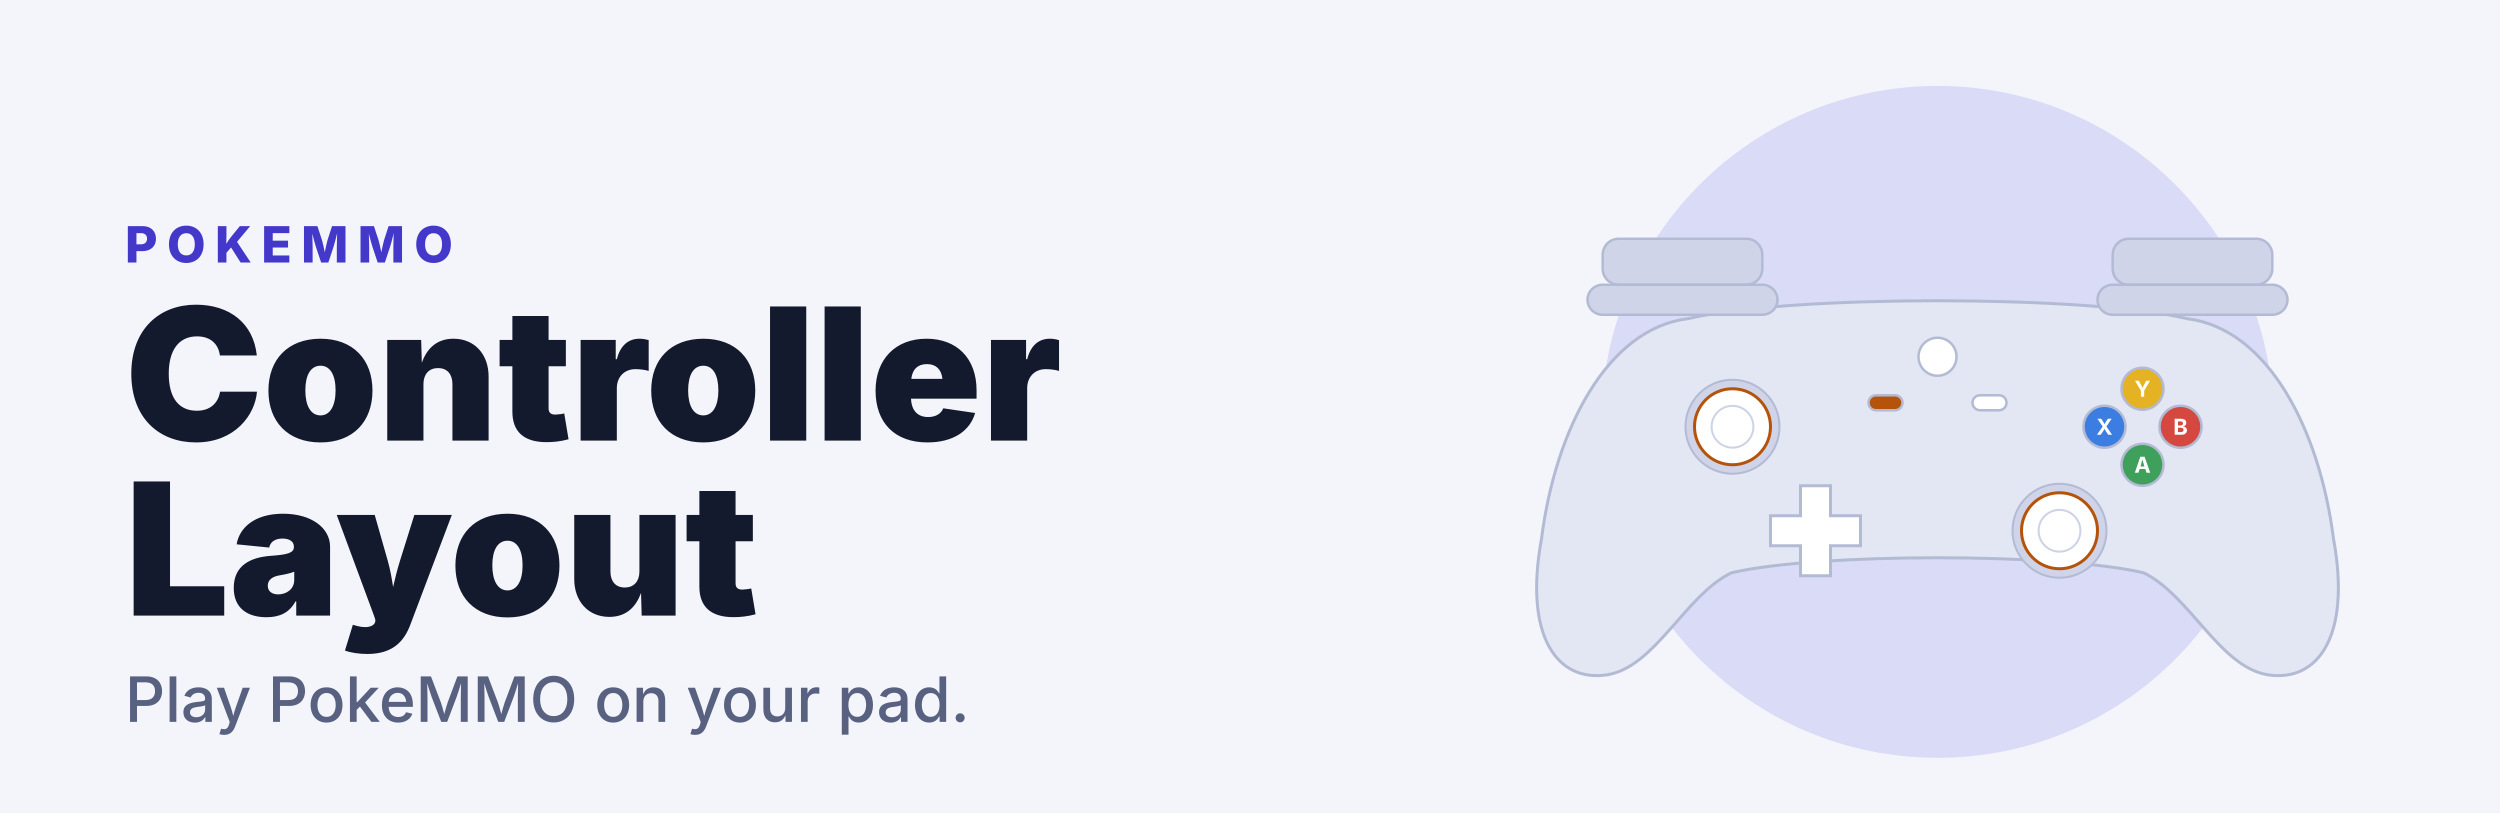
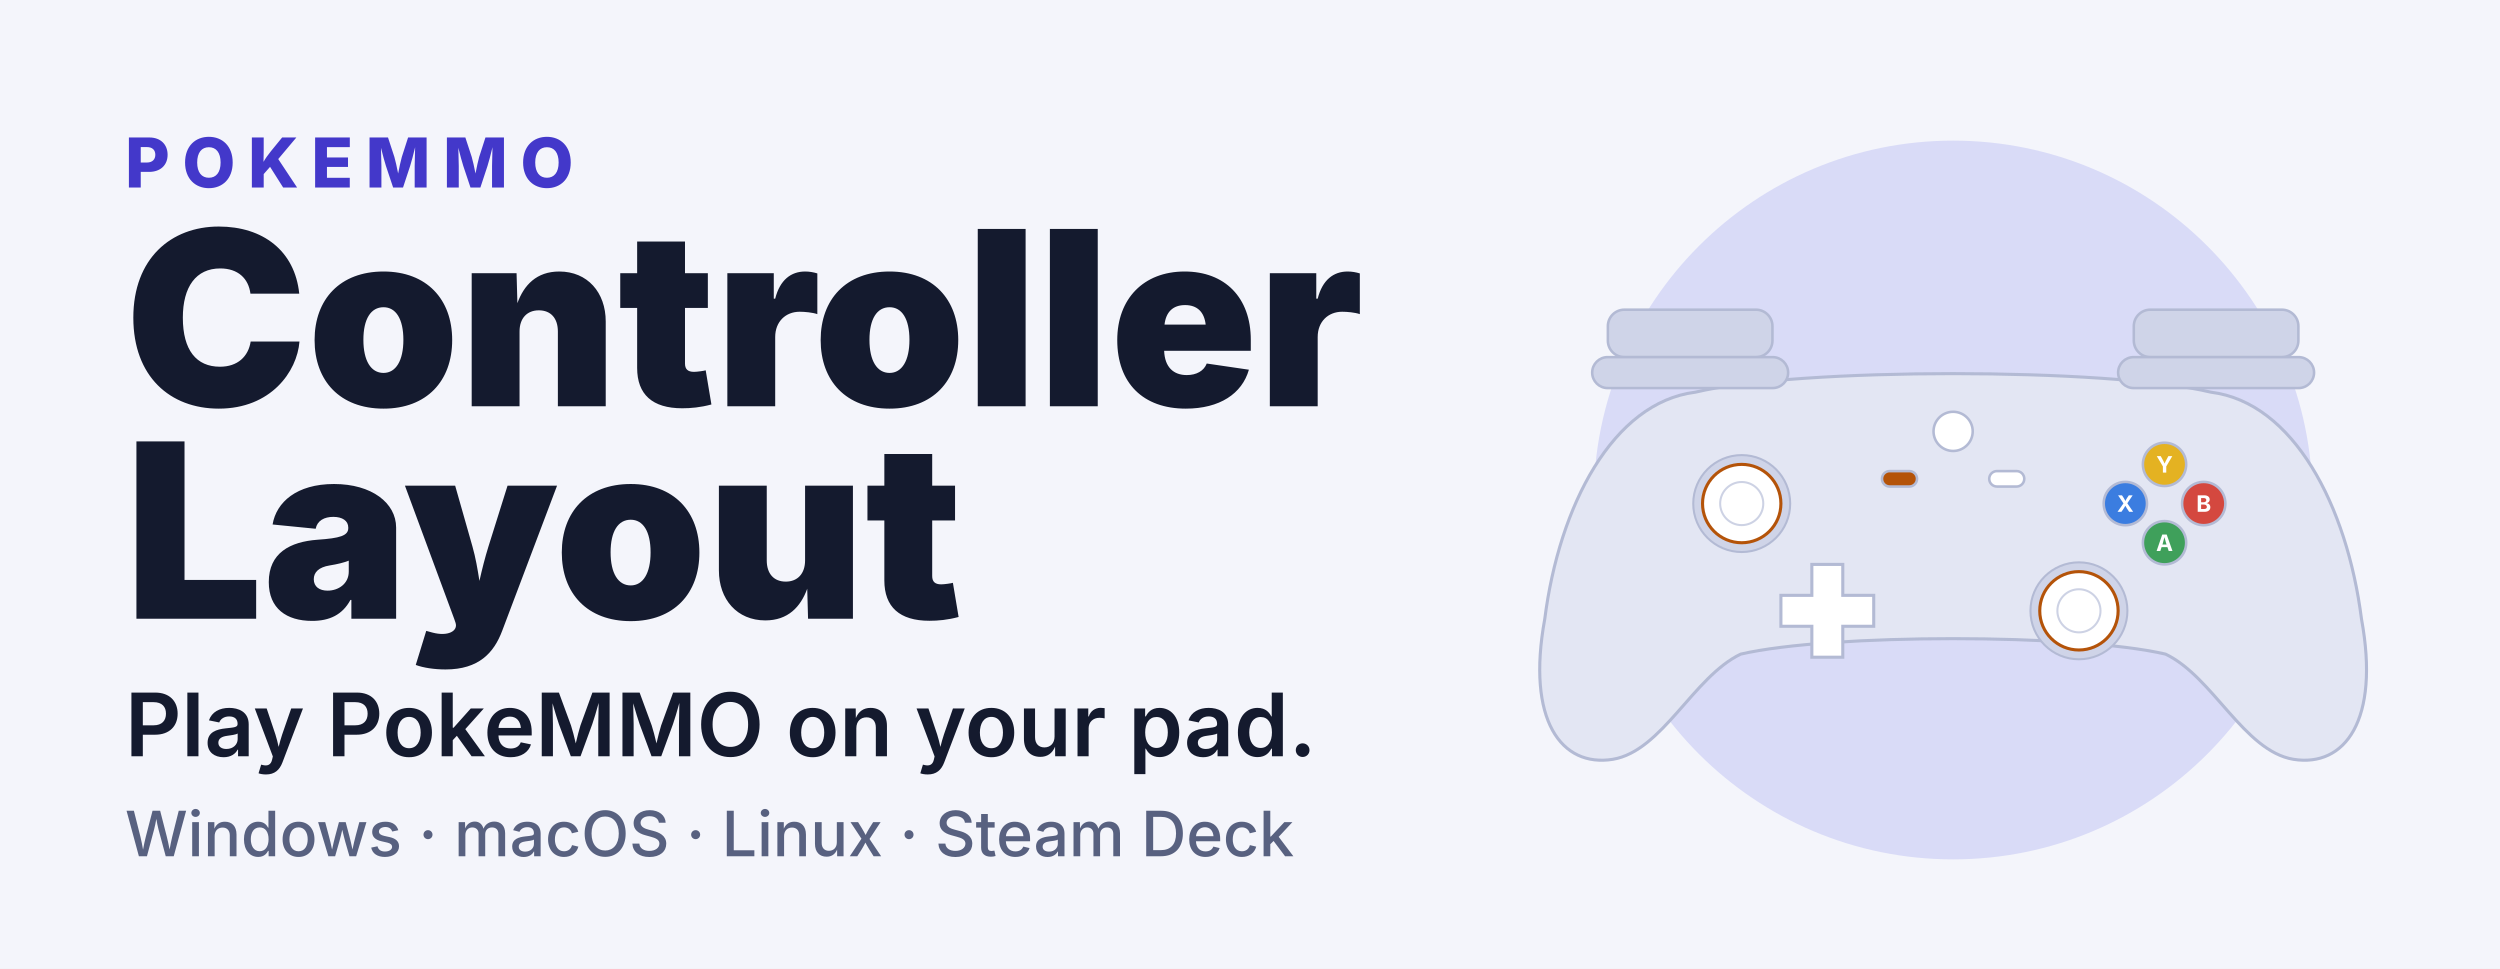
- <svg xmlns="http://www.w3.org/2000/svg" viewBox="0 0 1600 520" width="1600" height="520" role="img" aria-labelledby="t d" font-family="'Segoe UI Variable Display','Segoe UI',Inter,'SF Pro Display',-apple-system,'Helvetica Neue',Arial,sans-serif">
-   <rect width="1600" height="520" fill="#f4f5fb" />
-   <circle cx="1240" cy="270" r="215" fill="#d9dbf7" />
-   <g transform="translate(1240,300) scale(.64)">
+ <svg xmlns="http://www.w3.org/2000/svg" viewBox="0 0 1600 620" width="1600" height="620" role="img" aria-labelledby="t d" font-family="'Segoe UI Variable Display','Segoe UI',Inter,'SF Pro Display',-apple-system,'Helvetica Neue',Arial,sans-serif">
+   <rect width="1600" height="620" fill="#f4f5fb" />
+   <circle cx="1250" cy="320" r="230" fill="#d9dbf7" />
+   <g transform="translate(1250,350) scale(.66)">
    <path d="M -250,-150 C -150,-174 150,-174 250,-150 C 330,-140 382,-40 396,70 C 414,168 380,214 330,206 C 282,198 252,126 206,104 C 120,84 -120,84 -206,104 C -252,126 -282,198 -330,206 C -380,214 -414,168 -396,70 C -382,-40 -330,-140 -250,-150 Z" fill="#e3e6f3" stroke="#b3bad4" stroke-width="3" />
    <rect x="-334.8" y="-230" width="159.6" height="46" rx="16" fill="#cfd4e8" stroke="#b3bad4" stroke-width="2.5" />
    <rect x="-350" y="-184" width="190" height="30" rx="15" fill="#cfd4e8" stroke="#b3bad4" stroke-width="2.5" />
    <rect x="175.2" y="-230" width="159.6" height="46" rx="16" fill="#cfd4e8" stroke="#b3bad4" stroke-width="2.5" />
    <rect x="160" y="-184" width="190" height="30" rx="15" fill="#cfd4e8" stroke="#b3bad4" stroke-width="2.5" />
    <path d="M -137,17 h 30 v 30 h 30 v 30 h -30 v 30 h -30 v -30 h -30 v -30 h 30 z" fill="#ffffff" stroke="#b3bad4" stroke-width="3" />
    <circle cx="-205" cy="-42" r="47" fill="#cfd4e8" stroke="#b3bad4" stroke-width="2" />
    <circle cx="-205" cy="-42" r="38" fill="#ffffff" stroke="#b45309" stroke-width="3" />
    <circle cx="-205" cy="-42" r="20.9" fill="none" stroke="#cdd2e4" stroke-width="2" />
    <circle cx="122" cy="62" r="47" fill="#cfd4e8" stroke="#b3bad4" stroke-width="2" />
    <circle cx="122" cy="62" r="38" fill="#ffffff" stroke="#b45309" stroke-width="3" />
    <circle cx="122" cy="62" r="20.9" fill="none" stroke="#cdd2e4" stroke-width="2" />
    <circle cx="205" cy="-4" r="21" fill="#3fa05b" stroke="#b3bad4" stroke-width="2.5" />
    <text x="205" y="4" font-size="22" font-weight="700" fill="#ffffff" text-anchor="middle">A</text>
    <circle cx="243" cy="-42" r="21" fill="#d4483f" stroke="#b3bad4" stroke-width="2.5" />
    <text x="243" y="-34" font-size="22" font-weight="700" fill="#ffffff" text-anchor="middle">B</text>
    <circle cx="167" cy="-42" r="21" fill="#3b7de0" stroke="#b3bad4" stroke-width="2.5" />
    <text x="167" y="-34" font-size="22" font-weight="700" fill="#ffffff" text-anchor="middle">X</text>
    <circle cx="205" cy="-80" r="21" fill="#e4b222" stroke="#b3bad4" stroke-width="2.5" />
    <text x="205" y="-72" font-size="22" font-weight="700" fill="#ffffff" text-anchor="middle">Y</text>
    <rect x="-69" y="-73.5" width="34" height="15" rx="7.5" fill="#b45309" stroke="#b3bad4" stroke-width="2.5" />
    <rect x="35" y="-73.5" width="34" height="15" rx="7.5" fill="#ffffff" stroke="#b3bad4" stroke-width="2.5" />
    <circle cx="0" cy="-112" r="19" fill="#ffffff" stroke="#b3bad4" stroke-width="2.5" />
  </g>
-   <text x="80" y="168" font-size="32" font-weight="800" fill="#4338ca" text-anchor="start" letter-spacing="6">POKEMMO</text>
-   <text x="80" y="282" font-size="118" font-weight="850" fill="#141a2e" text-anchor="start">Controller</text>
-   <text x="80" y="394" font-size="118" font-weight="850" fill="#141a2e" text-anchor="start">Layout</text>
-   <text x="80" y="462" font-size="40" font-weight="500" fill="#586180" text-anchor="start">Play PokeMMO on your pad.</text>
+   <text x="80" y="120" font-size="44" font-weight="800" fill="#4338ca" text-anchor="start" letter-spacing="8">POKEMMO</text>
+   <text x="80" y="260" font-size="156" font-weight="850" fill="#141a2e" text-anchor="start">Controller</text>
+   <text x="80" y="396" font-size="156" font-weight="850" fill="#141a2e" text-anchor="start">Layout</text>
+   <text x="80" y="484" font-size="56" font-weight="600" fill="#141a2e" text-anchor="start">Play PokeMMO on your pad.</text>
+   <text x="80" y="548" font-size="40" font-weight="500" fill="#586180" text-anchor="start">Windows · macOS · Linux · Steam Deck</text>
</svg>
